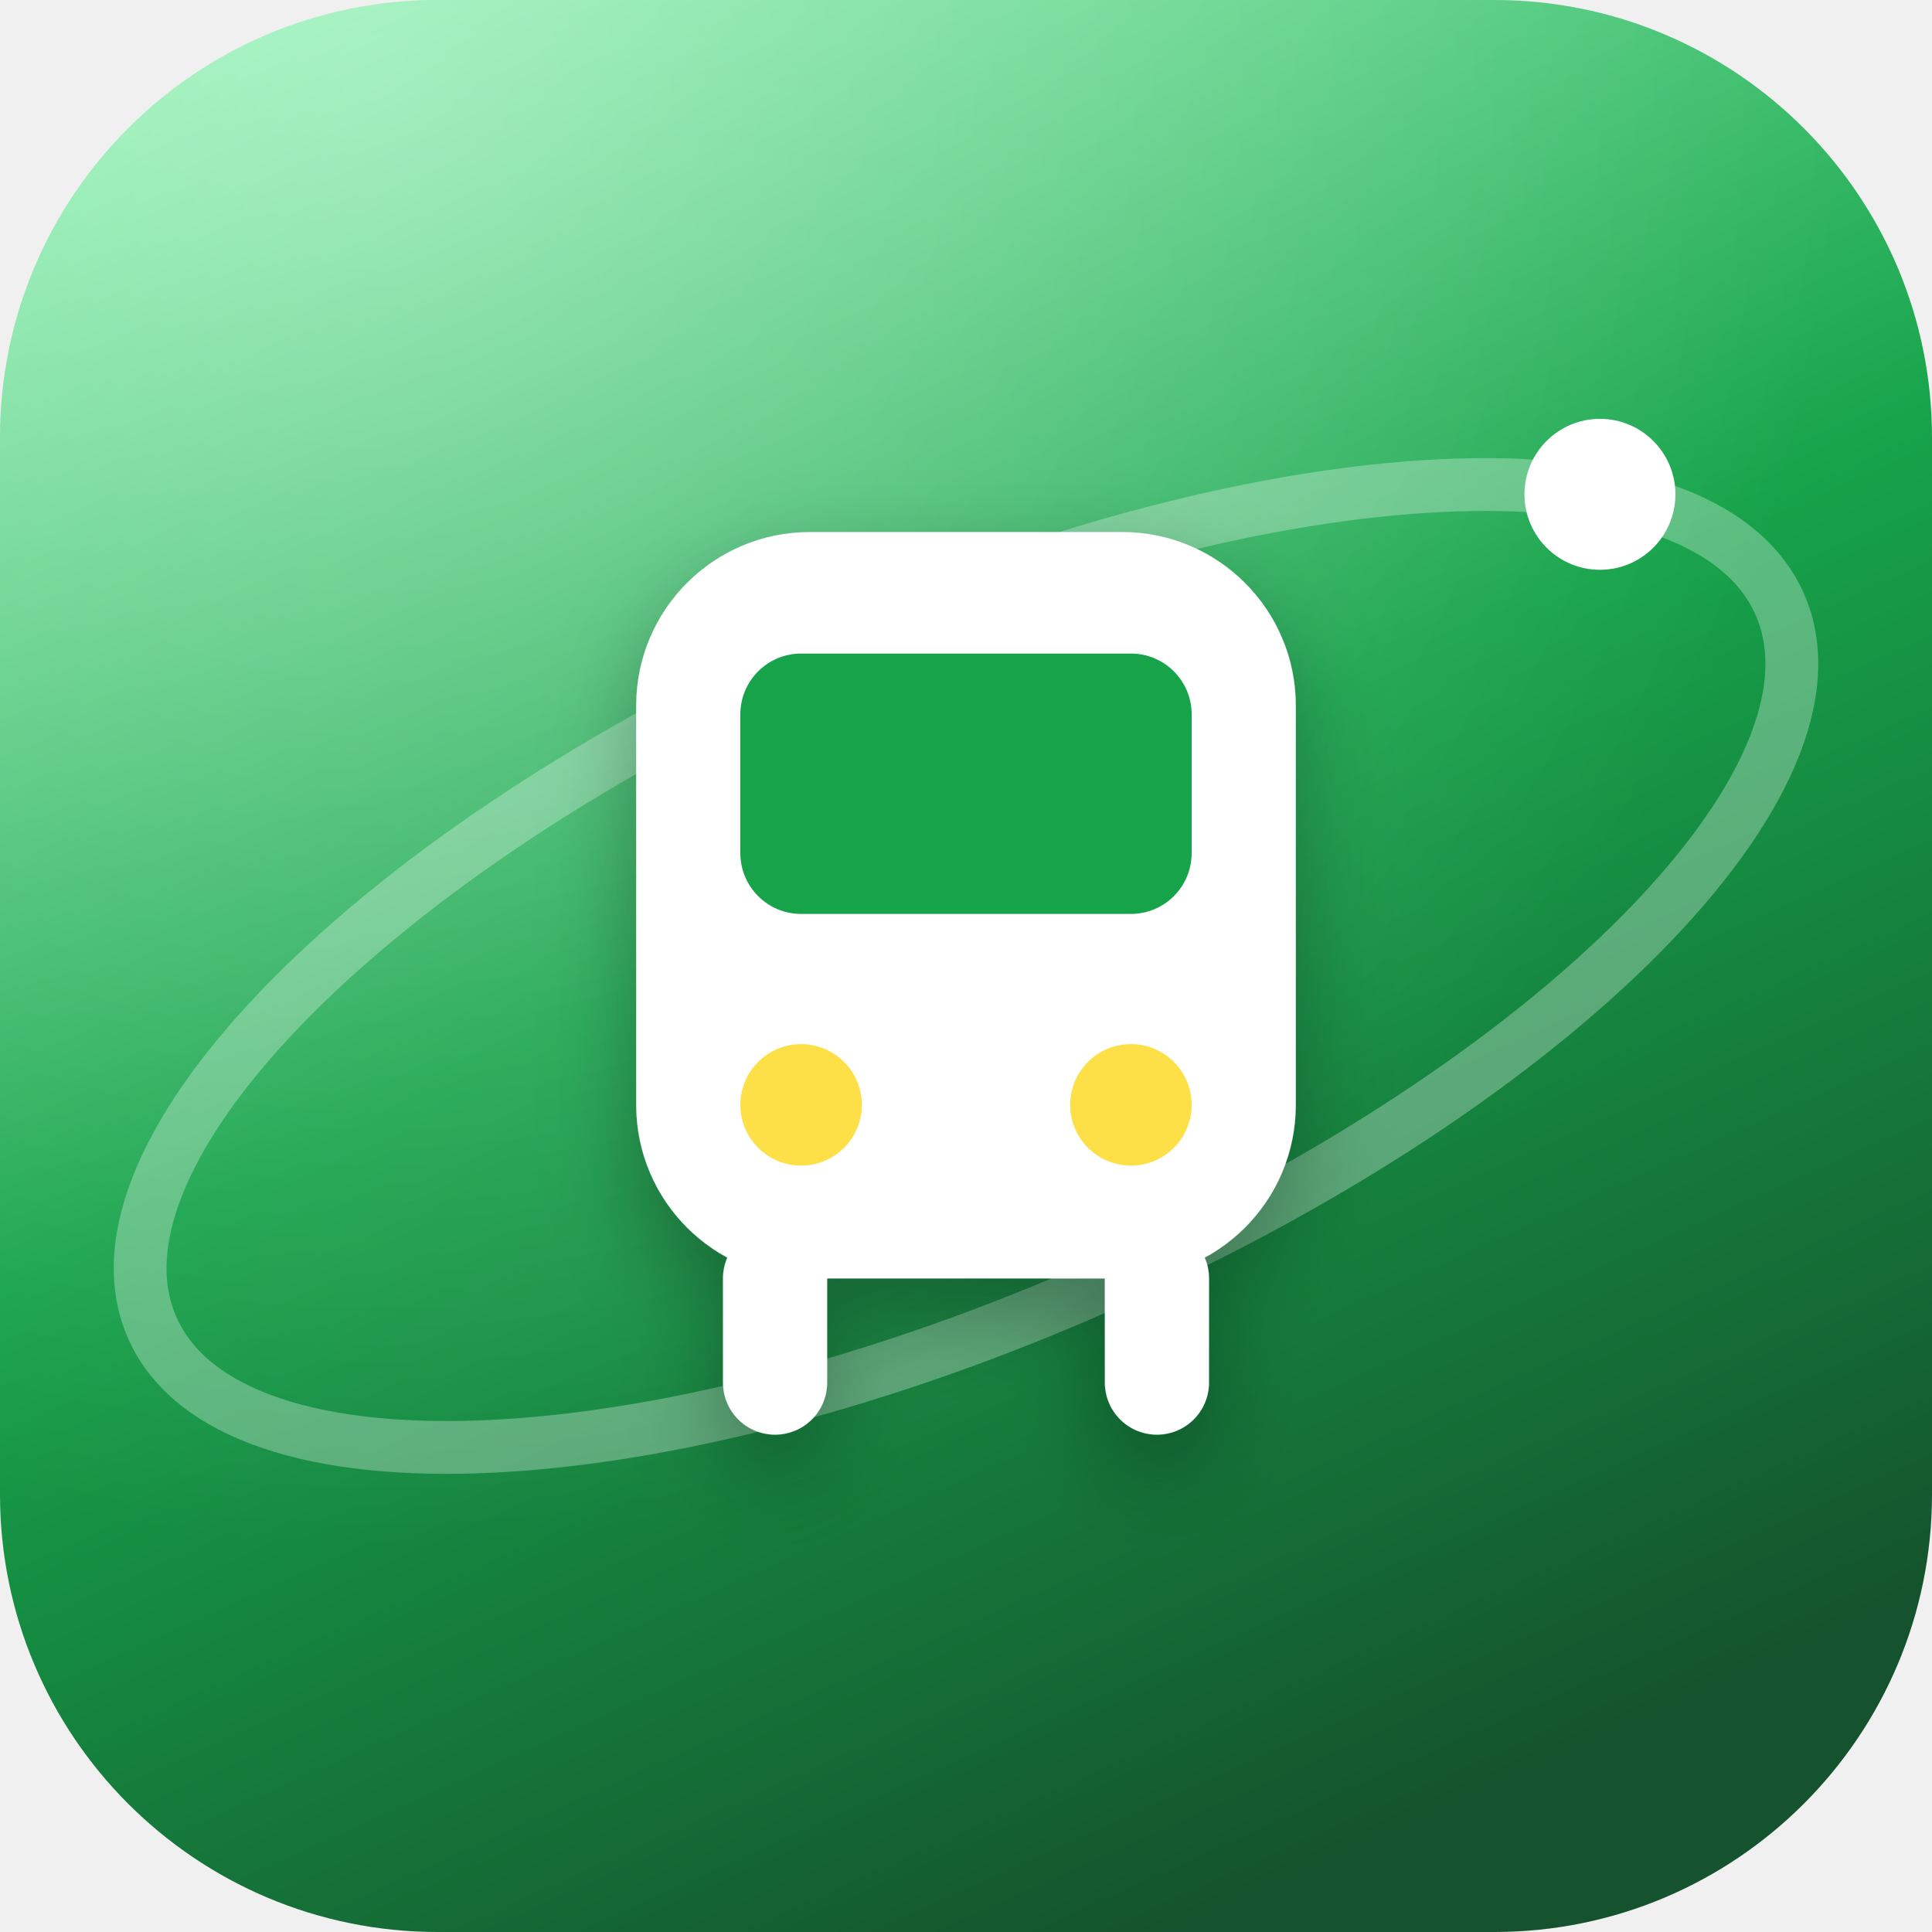
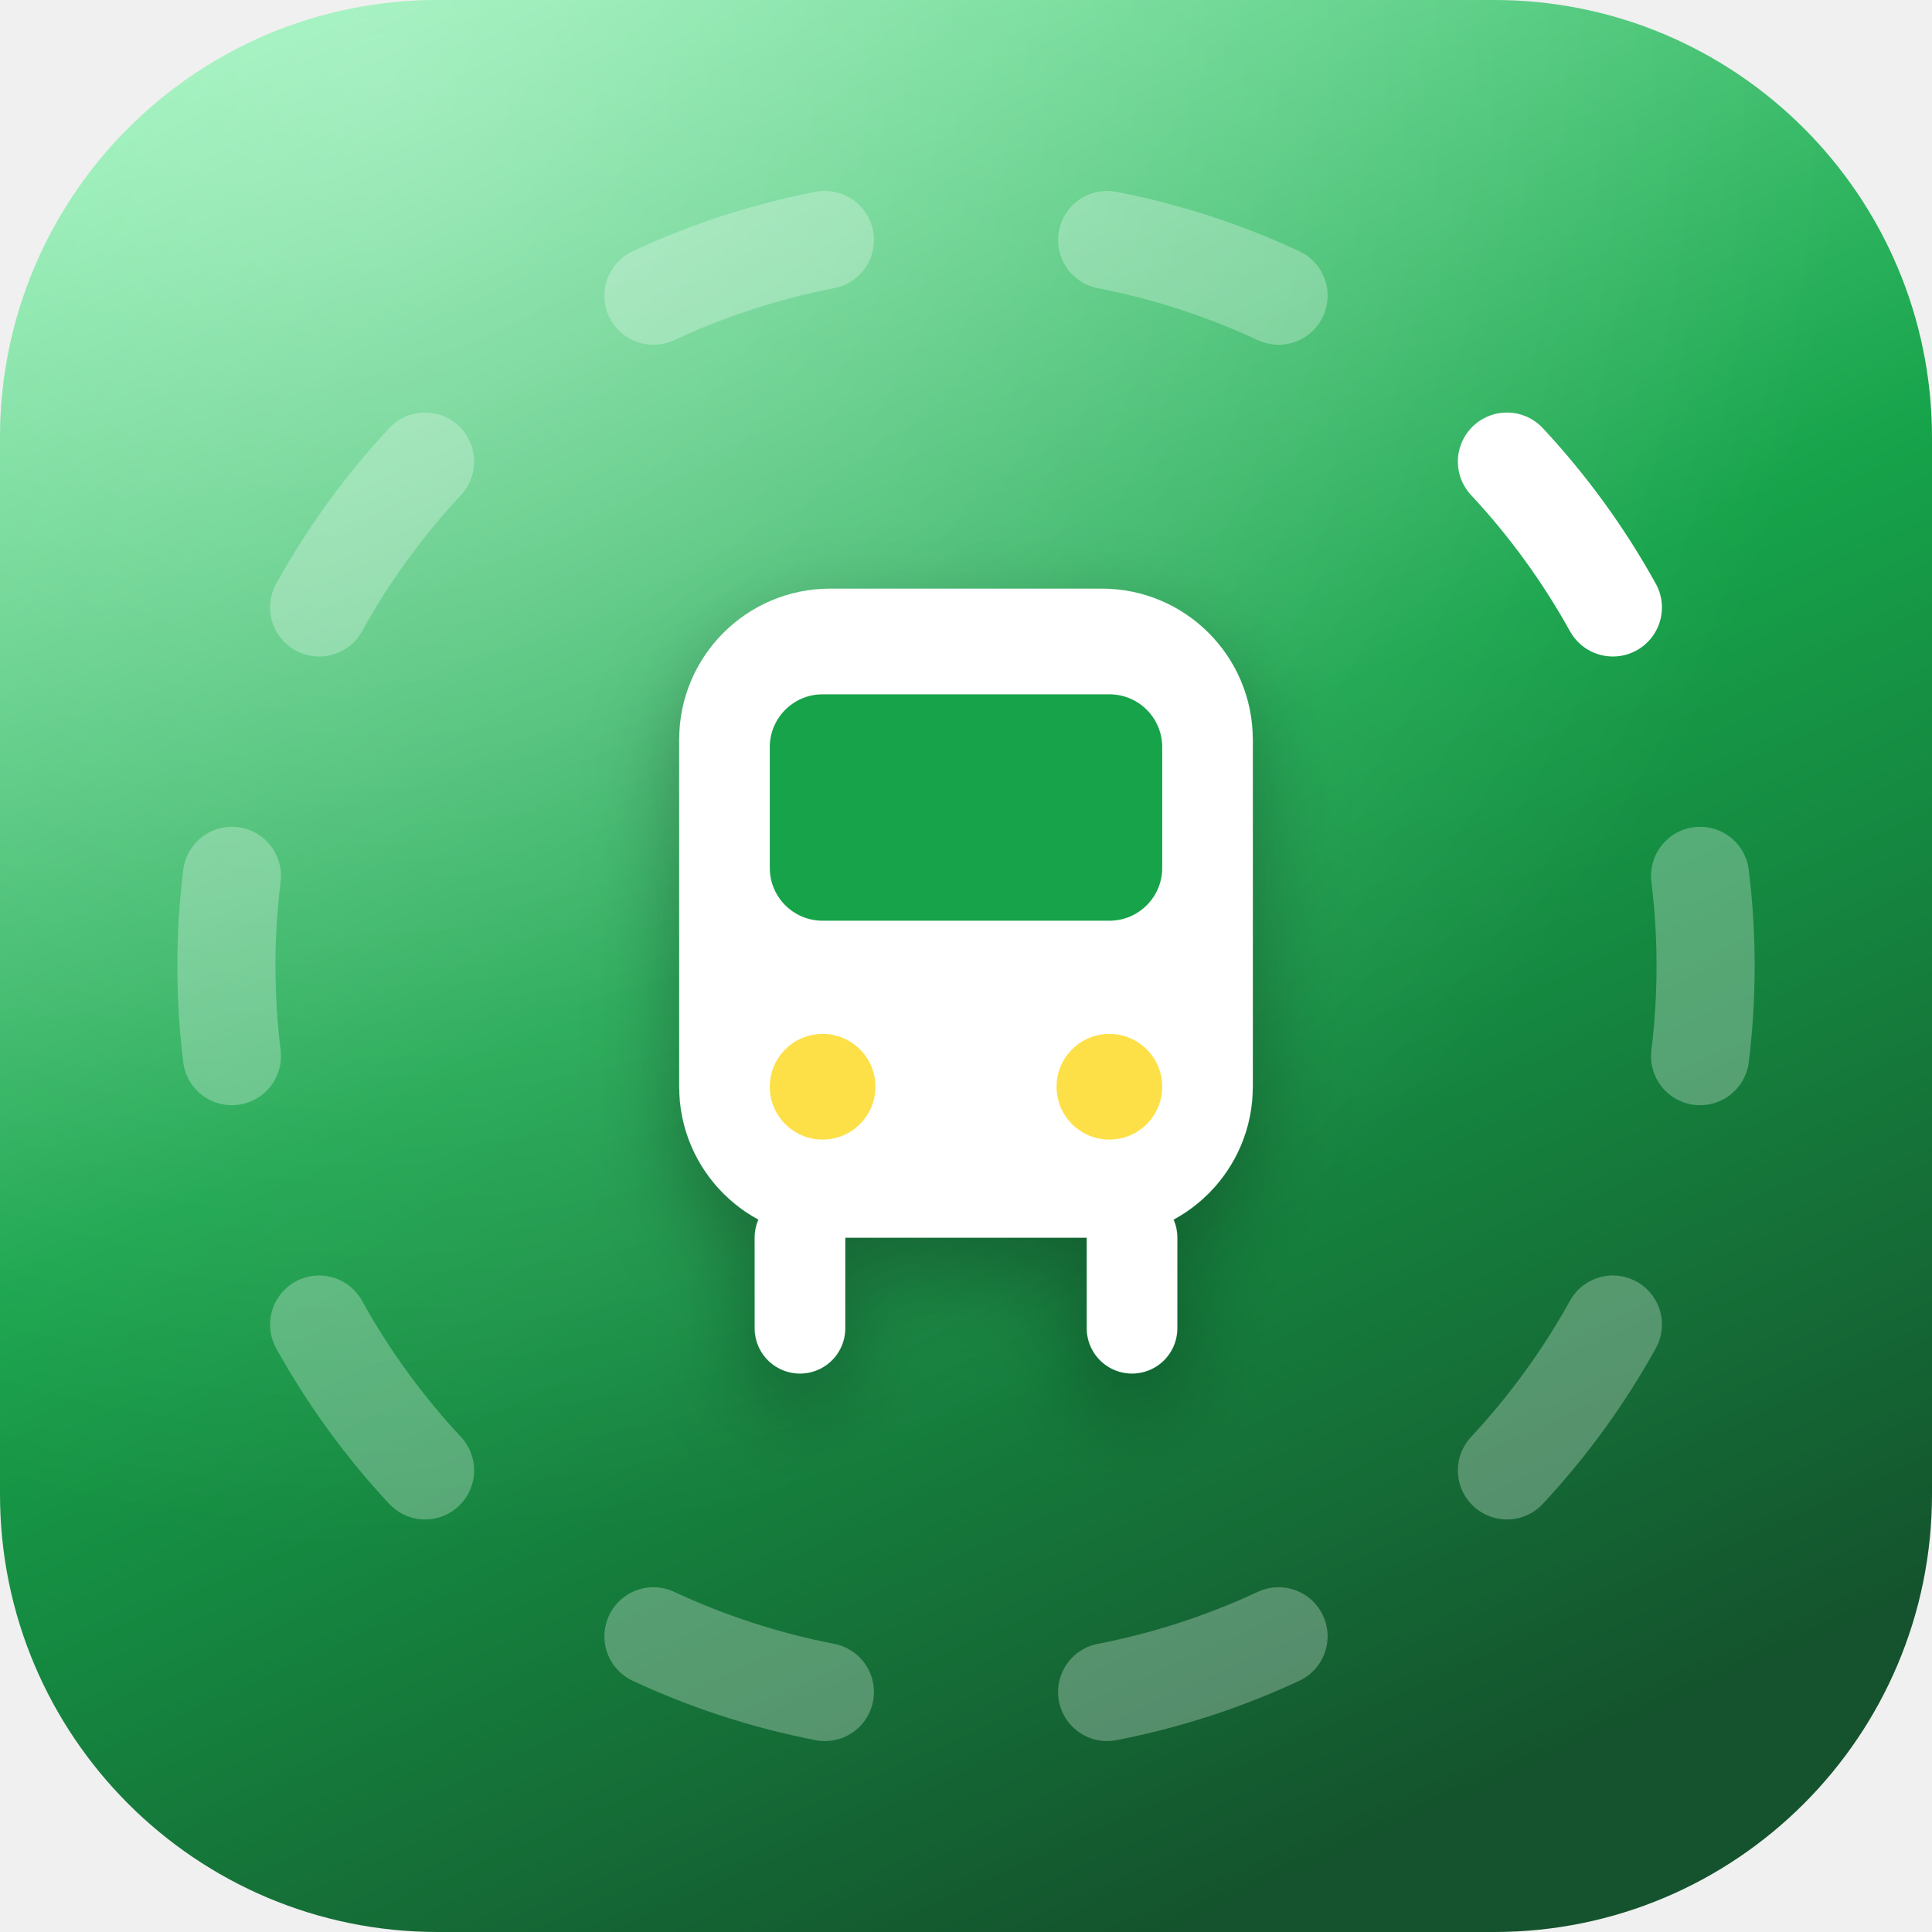
<svg xmlns="http://www.w3.org/2000/svg" viewBox="0 0 512 512" width="512" height="512">
  <defs>
    <linearGradient id="transit-bg" x1="0.15" y1="0" x2="0.6" y2="1">
      <stop offset="0" stop-color="#86efac" />
      <stop offset="0.5" stop-color="#16a34a" />
      <stop offset="1" stop-color="#14532d" />
    </linearGradient>
    <radialGradient id="transit-hl" cx="0.2" cy="0.05" r="0.75">
      <stop offset="0" stop-color="#fff" stop-opacity="0.32" />
      <stop offset="1" stop-color="#fff" stop-opacity="0" />
    </radialGradient>
    <filter id="transit-sh" filterUnits="userSpaceOnUse" x="0" y="0" width="512" height="512">
      <feDropShadow dx="0" dy="10" stdDeviation="12" flood-color="#000" flood-opacity="0.3" />
    </filter>
  </defs>
  <rect width="512" height="512" rx="116" fill="url(#transit-bg)" />
  <rect width="512" height="512" rx="116" fill="url(#transit-hl)" />
  <g transform="translate(0 0) scale(1)">
-     <ellipse cx="256" cy="256" rx="236" ry="92" transform="rotate(-24 256 256)" fill="none" stroke="#fff" stroke-opacity="0.3" stroke-width="14" />
-     <circle cx="424" cy="131" r="20" fill="#fff" />
+     <path d="M293.40 63.60 A196 196 0 0 1 338.83 78.36" fill="none" stroke="#fff" stroke-opacity="0.28" stroke-width="26" stroke-linecap="round" />
+     <path d="M399.35 122.33 A196 196 0 0 1 427.43 160.98" fill="none" stroke="#fff" stroke-opacity="1" stroke-width="26" stroke-linecap="round" />
+     <path d="M450.54 232.11 A196 196 0 0 1 450.54 279.89" fill="none" stroke="#fff" stroke-opacity="0.28" stroke-width="26" stroke-linecap="round" />
+     <path d="M427.43 351.02 A196 196 0 0 1 399.35 389.67" fill="none" stroke="#fff" stroke-opacity="0.28" stroke-width="26" stroke-linecap="round" />
+     <path d="M338.83 433.64 A196 196 0 0 1 293.40 448.40" fill="none" stroke="#fff" stroke-opacity="0.28" stroke-width="26" stroke-linecap="round" />
+     <path d="M218.60 448.40 A196 196 0 0 1 173.17 433.64" fill="none" stroke="#fff" stroke-opacity="0.28" stroke-width="26" stroke-linecap="round" />
+     <path d="M112.65 389.67 A196 196 0 0 1 84.57 351.02" fill="none" stroke="#fff" stroke-opacity="0.28" stroke-width="26" stroke-linecap="round" />
+     <path d="M61.46 279.89 A196 196 0 0 1 61.46 232.11" fill="none" stroke="#fff" stroke-opacity="0.28" stroke-width="26" stroke-linecap="round" />
+     <path d="M84.57 160.98 A196 196 0 0 1 112.65 122.33" fill="none" stroke="#fff" stroke-opacity="0.28" stroke-width="26" stroke-linecap="round" />
+     <path d="M173.17 78.36 A196 196 0 0 1 218.60 63.60" fill="none" stroke="#fff" stroke-opacity="0.28" stroke-width="26" stroke-linecap="round" />
    <g filter="url(#transit-sh)">
-       <g transform="translate(108.8 108.8) scale(2.3)">
+       <g transform="translate(128 128) scale(2)">
        <rect x="26" y="14" width="76" height="86" rx="20" fill="#fff" />
        <rect x="38" y="28" width="52" height="30" rx="7" fill="#16a34a" />
        <circle cx="45" cy="80" r="7" fill="#fde047" />
        <circle cx="83" cy="80" r="7" fill="#fde047" />
        <path d="M42 100 V112 M86 100 V112" stroke="#fff" stroke-width="12" stroke-linecap="round" />
      </g>
    </g>
  </g>
</svg>
